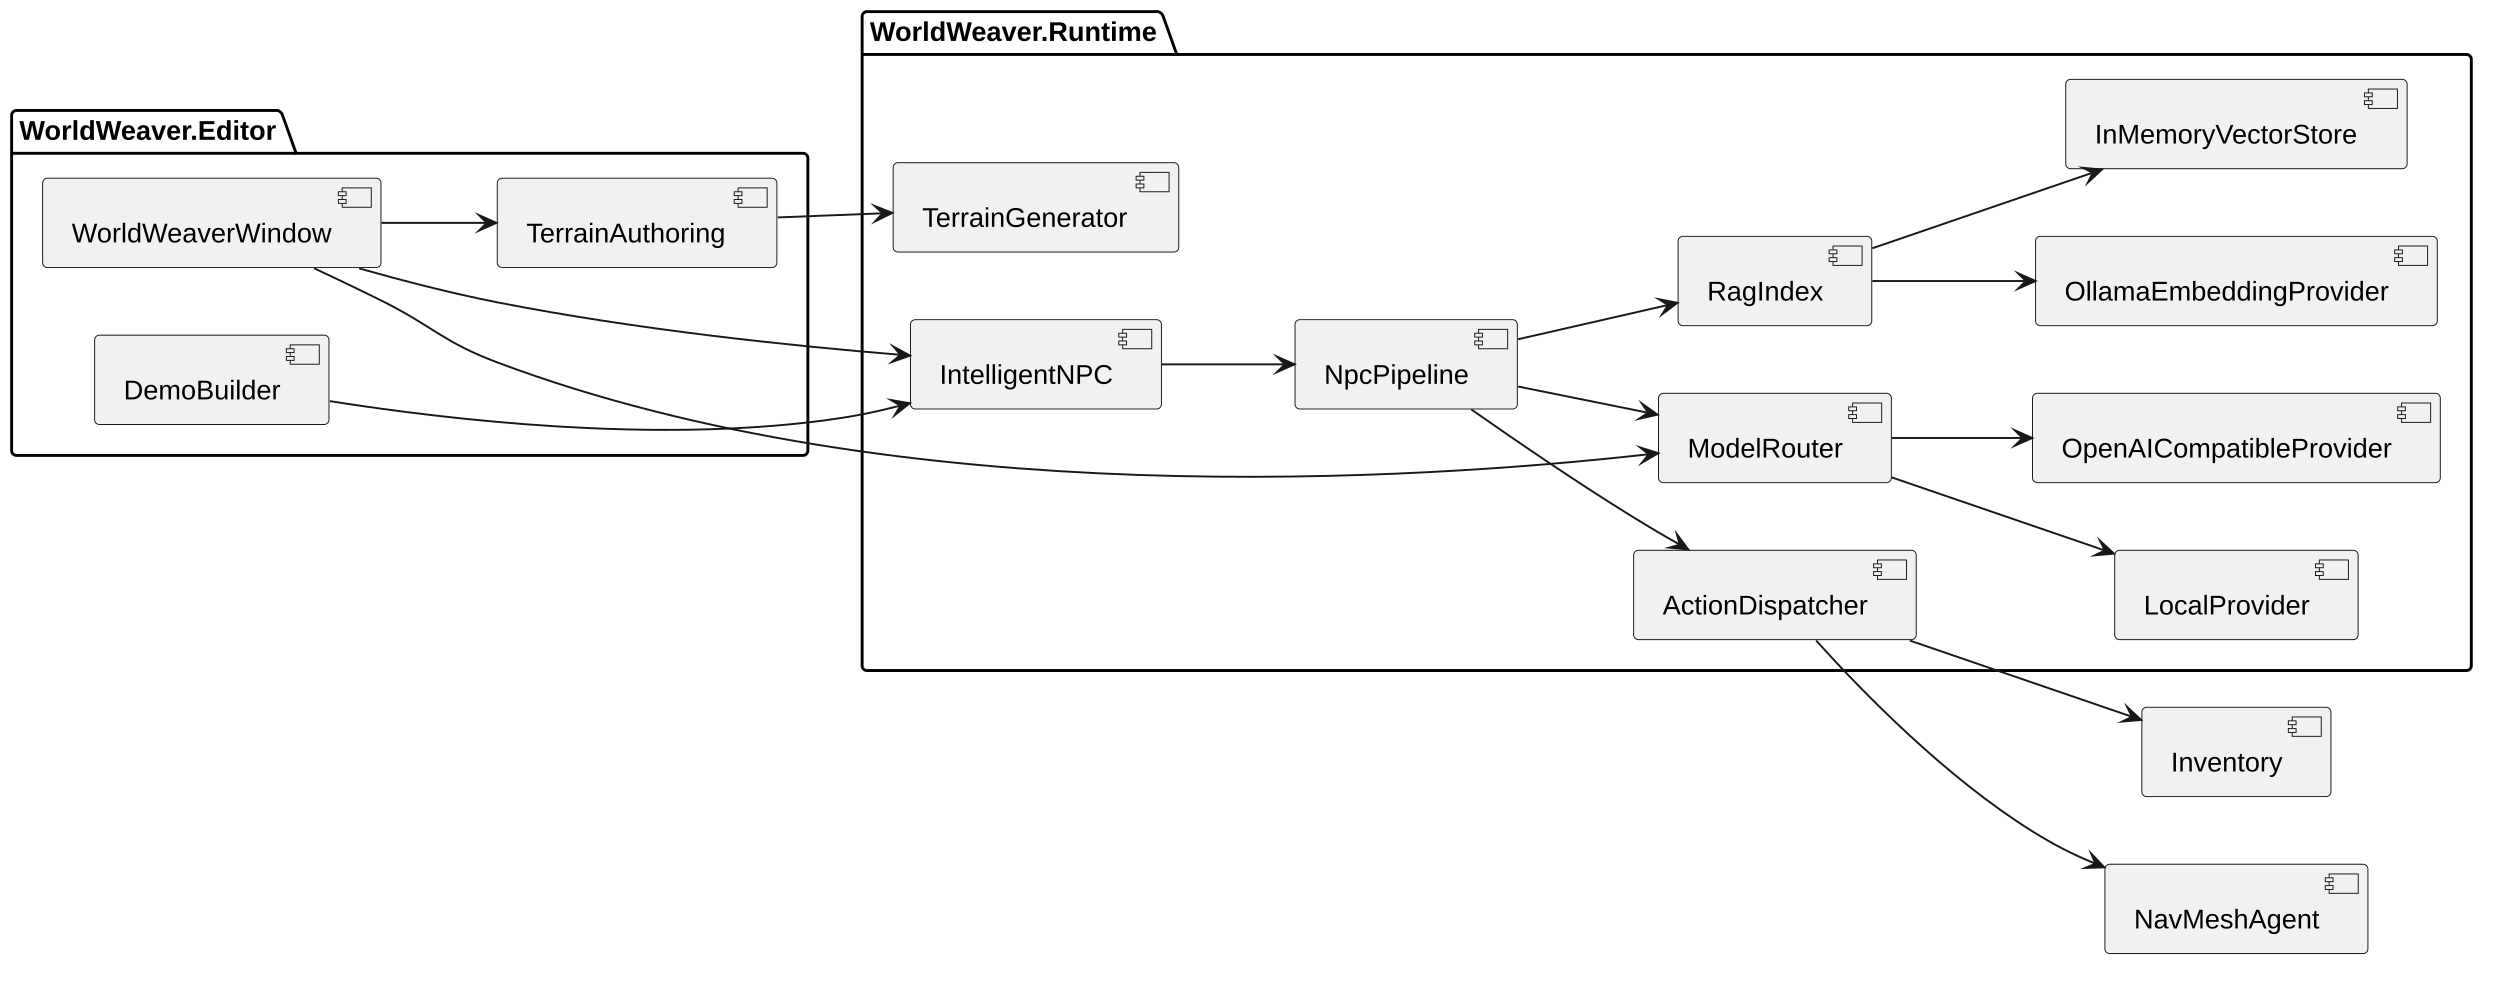
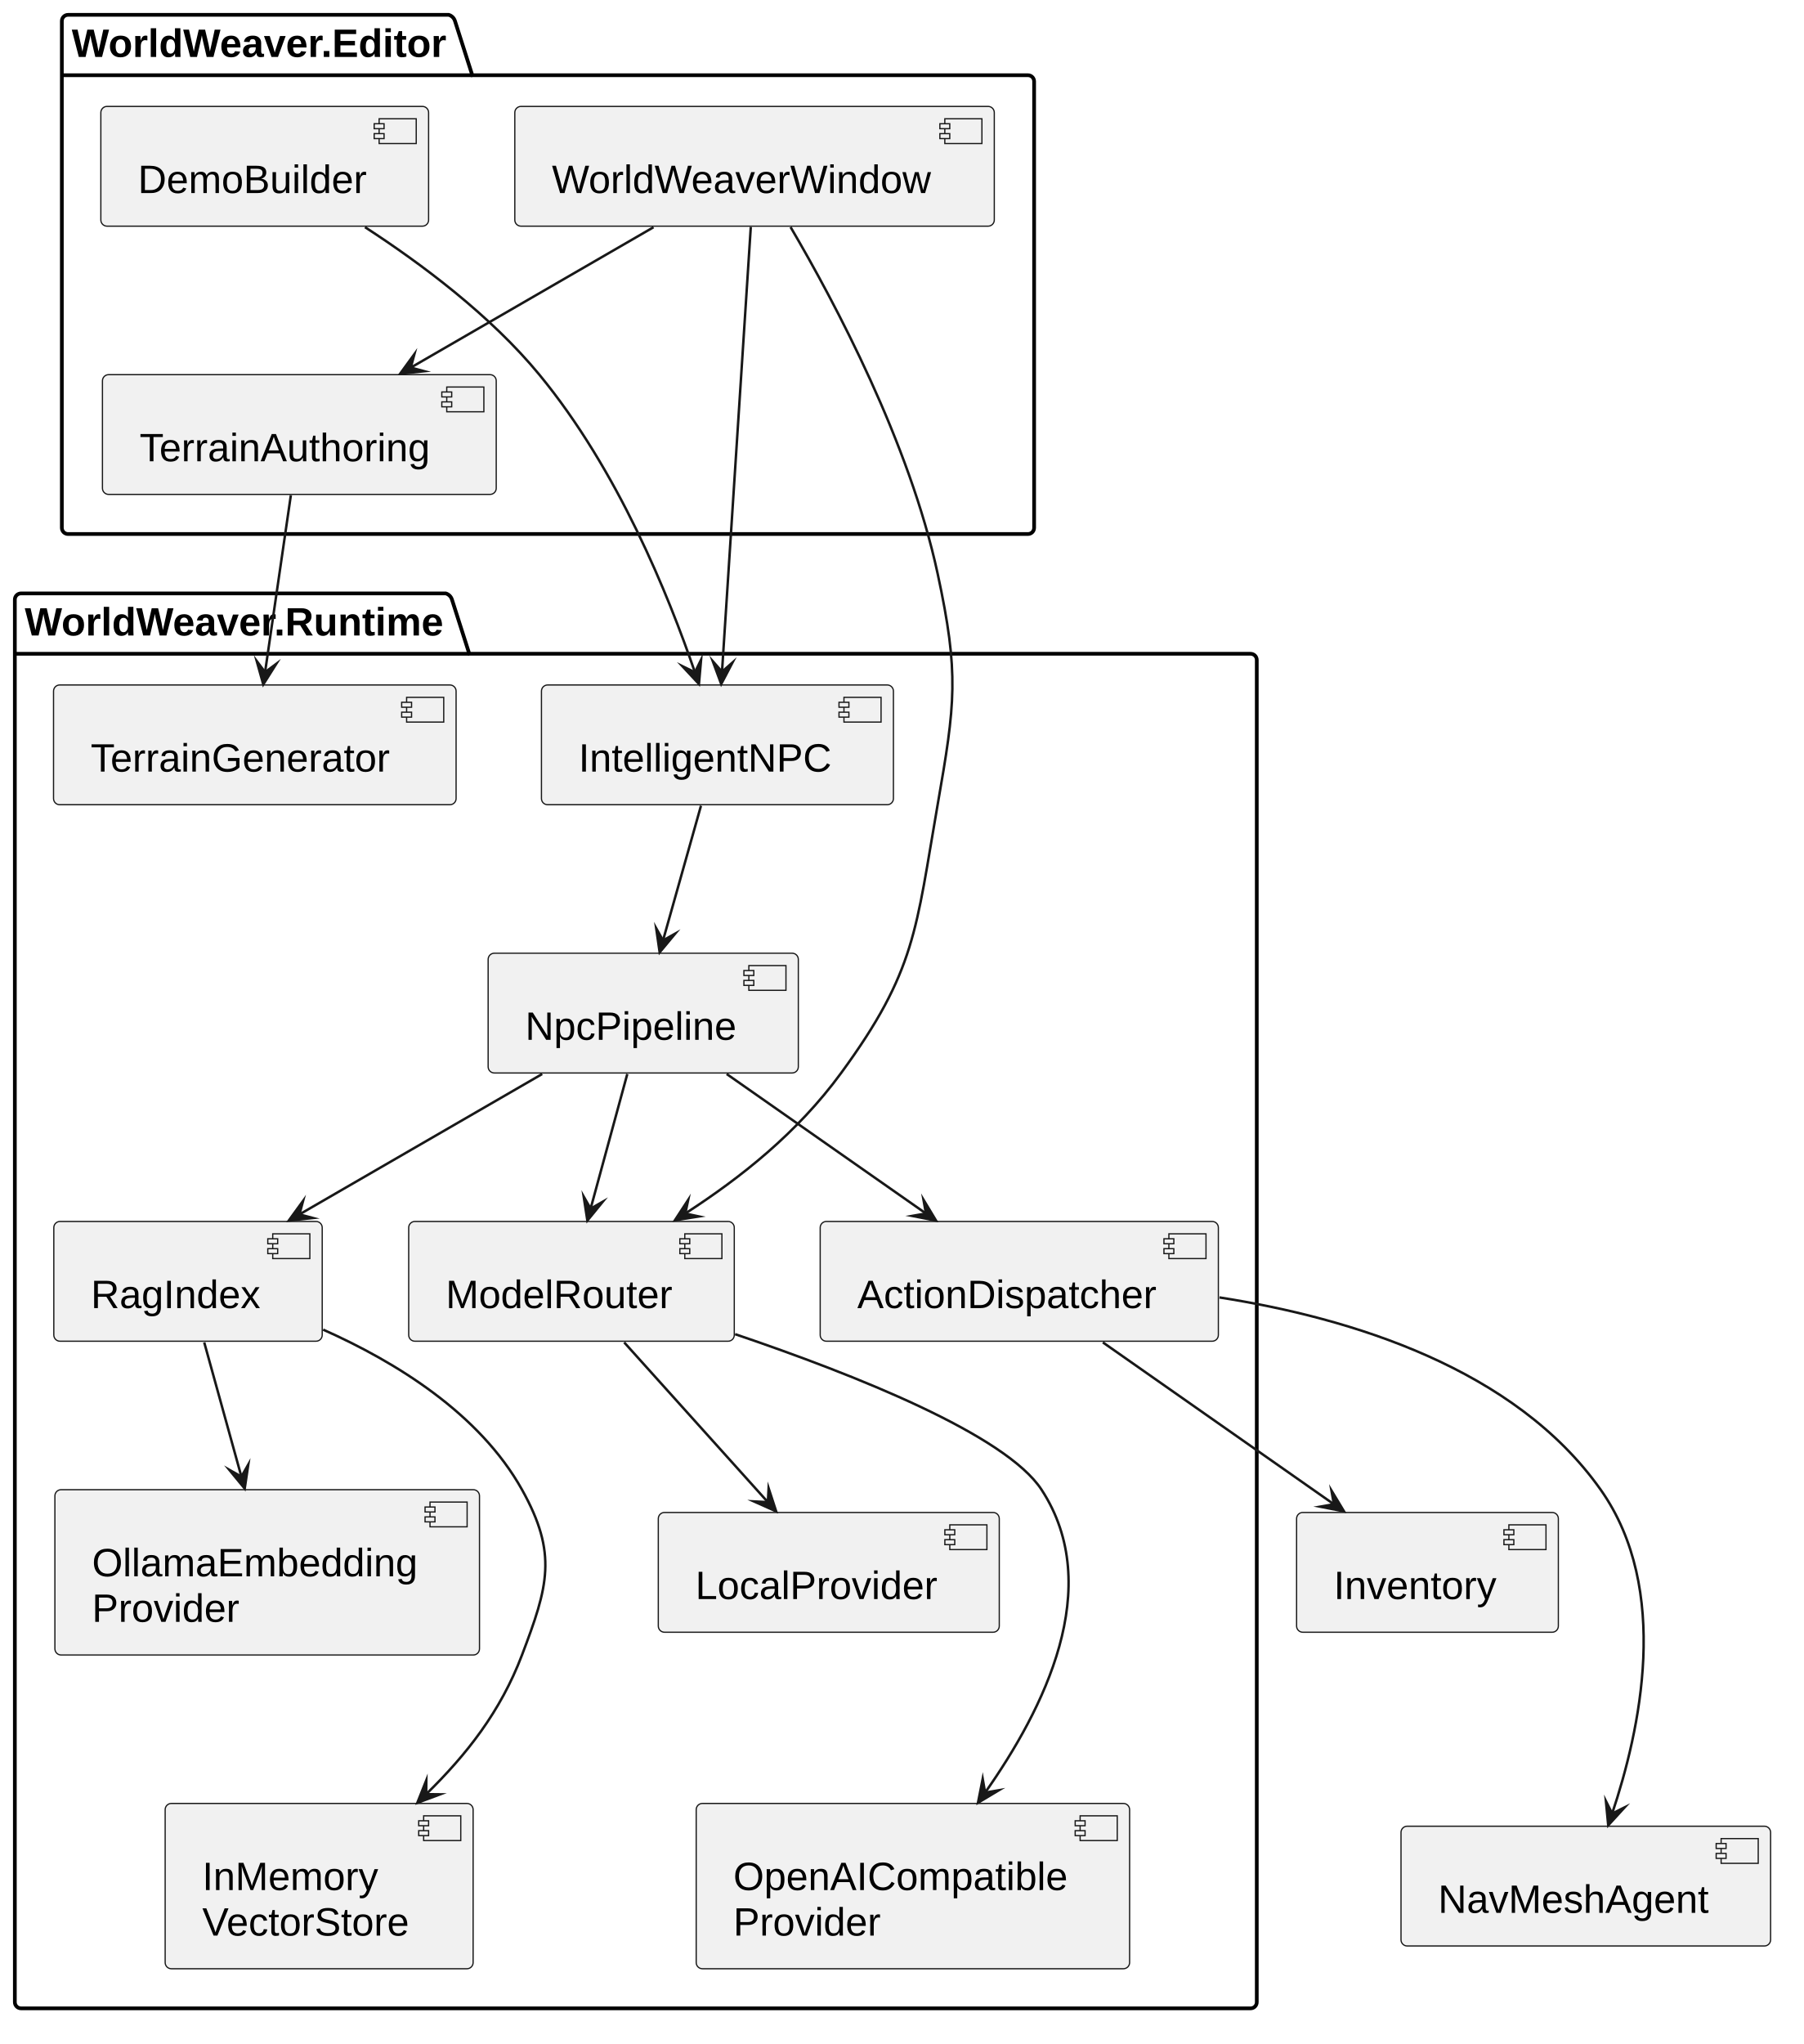
- <svg xmlns="http://www.w3.org/2000/svg" version="1.1" data-diagram-type="DESCRIPTION" style="width:1290px;height:506px;background:#FFFFFF;" width="1290px" height="506px" viewBox="0 0 1290 506" zoomAndPan="magnify" preserveAspectRatio="none" contentStyleType="text/css">
+ <svg xmlns="http://www.w3.org/2000/svg" version="1.1" data-diagram-type="DESCRIPTION" style="width:729px;height:826px;background:#FFFFFF;" width="729px" height="826px" viewBox="0 0 729 826" zoomAndPan="magnify" preserveAspectRatio="none" contentStyleType="text/css">
  <defs />
  <g font-family="sans-serif" lengthAdjust="spacing">
-     <g class="cluster" data-qualified-name="WorldWeaver.Editor" id="ent0001" data-source-line="4">
-       <path d="M8.5,57 L143.293,57 A3.75,3.75 0 0 1 145.793,59.5 L152.793,79.099 L414.36,79.099 A2.5,2.5 0 0 1 416.86,81.599 L416.86,232.5 A2.5,2.5 0 0 1 414.36,235 L8.5,235 A2.5,2.5 0 0 1 6,232.5 L6,59.5 A2.5,2.5 0 0 1 8.5,57" style="stroke:#000;stroke-width:1.5;" fill="none" />
-       <line x1="6" y1="79.099" x2="152.793" y2="79.099" style="stroke:#000;stroke-width:1.5;" />
-       <text x="10" y="72.132" fill="#000" font-size="14" textLength="133.793" font-weight="700" font-family="Arial">WorldWeaver.Editor</text>
+     <g class="cluster" data-qualified-name="WorldWeaver.Editor" id="ent0001" data-source-line="5">
+       <path d="M27.5,6 L181.406,6 A3.75,3.75 0 0 1 183.906,8.5 L190.906,30.398 L415.5,30.398 A2.5,2.5 0 0 1 418,32.898 L418,213.3 A2.5,2.5 0 0 1 415.5,215.8 L27.5,215.8 A2.5,2.5 0 0 1 25,213.3 L25,8.5 A2.5,2.5 0 0 1 27.5,6" style="stroke:#000;stroke-width:1.5;" fill="none" />
+       <line x1="25" y1="30.398" x2="190.906" y2="30.398" style="stroke:#000;stroke-width:1.5;" />
+       <text x="29" y="23.008" fill="#000" font-size="16" textLength="152.906" font-weight="700" font-family="Arial">WorldWeaver.Editor</text>
    </g>
-     <g class="cluster" data-qualified-name="WorldWeaver.Runtime" id="ent0005" data-source-line="9">
-       <path d="M447.36,6 L597.712,6 A3.75,3.75 0 0 1 600.212,8.5 L607.212,28.099 L1272.7,28.099 A2.5,2.5 0 0 1 1275.2,30.599 L1275.2,343.5 A2.5,2.5 0 0 1 1272.7,346 L447.36,346 A2.5,2.5 0 0 1 444.86,343.5 L444.86,8.5 A2.5,2.5 0 0 1 447.36,6" style="stroke:#000;stroke-width:1.5;" fill="none" />
-       <line x1="444.86" y1="28.099" x2="607.212" y2="28.099" style="stroke:#000;stroke-width:1.5;" />
-       <text x="448.86" y="21.132" fill="#000" font-size="14" textLength="149.352" font-weight="700" font-family="Arial">WorldWeaver.Runtime</text>
+     <g class="cluster" data-qualified-name="WorldWeaver.Runtime" id="ent0005" data-source-line="10">
+       <path d="M8.5,239.8 L180.188,239.8 A3.75,3.75 0 0 1 182.688,242.3 L189.688,264.198 L505.5,264.198 A2.5,2.5 0 0 1 508,266.698 L508,809.09 A2.5,2.5 0 0 1 505.5,811.59 L8.5,811.59 A2.5,2.5 0 0 1 6,809.09 L6,242.3 A2.5,2.5 0 0 1 8.5,239.8" style="stroke:#000;stroke-width:1.5;" fill="none" />
+       <line x1="6" y1="264.198" x2="189.688" y2="264.198" style="stroke:#000;stroke-width:1.5;" />
+       <text x="10" y="256.808" fill="#000" font-size="16" textLength="170.688" font-weight="700" font-family="Arial">WorldWeaver.Runtime</text>
    </g>
-     <g class="entity" data-qualified-name="WorldWeaver.Editor.UI" id="ent0002" data-source-line="5">
-       <rect x="22" y="91.95" width="174.586" height="46.099" fill="#F1F1F1" style="stroke:#181818;stroke-width:0.5;" rx="2.5" ry="2.5" />
-       <rect x="176.586" y="96.95" width="15" height="10" fill="#F1F1F1" style="stroke:#181818;stroke-width:0.5;" />
-       <rect x="174.586" y="98.95" width="4" height="2" fill="#F1F1F1" style="stroke:#181818;stroke-width:0.5;" />
-       <rect x="174.586" y="102.95" width="4" height="2" fill="#F1F1F1" style="stroke:#181818;stroke-width:0.5;" />
-       <text x="37" y="125.082" fill="#000" font-size="14" textLength="134.586" font-family="Arial">WorldWeaverWindow</text>
+     <g class="entity" data-qualified-name="WorldWeaver.Editor.UI" id="ent0002" data-source-line="6">
+       <rect x="208.09" y="43" width="193.813" height="48.398" fill="#F1F1F1" style="stroke:#181818;stroke-width:0.5;" rx="2.5" ry="2.5" />
+       <rect x="381.903" y="48" width="15" height="10" fill="#F1F1F1" style="stroke:#181818;stroke-width:0.5;" />
+       <rect x="379.903" y="50" width="4" height="2" fill="#F1F1F1" style="stroke:#181818;stroke-width:0.5;" />
+       <rect x="379.903" y="54" width="4" height="2" fill="#F1F1F1" style="stroke:#181818;stroke-width:0.5;" />
+       <text x="223.09" y="78.008" fill="#000" font-size="16" textLength="153.813" font-family="Arial">WorldWeaverWindow</text>
    </g>
-     <g class="entity" data-qualified-name="WorldWeaver.Editor.Author" id="ent0003" data-source-line="6">
-       <rect x="256.59" y="91.95" width="144.275" height="46.099" fill="#F1F1F1" style="stroke:#181818;stroke-width:0.5;" rx="2.5" ry="2.5" />
-       <rect x="380.865" y="96.95" width="15" height="10" fill="#F1F1F1" style="stroke:#181818;stroke-width:0.5;" />
-       <rect x="378.865" y="98.95" width="4" height="2" fill="#F1F1F1" style="stroke:#181818;stroke-width:0.5;" />
-       <rect x="378.865" y="102.95" width="4" height="2" fill="#F1F1F1" style="stroke:#181818;stroke-width:0.5;" />
-       <text x="271.59" y="125.082" fill="#000" font-size="14" textLength="104.275" font-family="Arial">TerrainAuthoring</text>
+     <g class="entity" data-qualified-name="WorldWeaver.Editor.Author" id="ent0003" data-source-line="7">
+       <rect x="41.41" y="151.4" width="159.172" height="48.398" fill="#F1F1F1" style="stroke:#181818;stroke-width:0.5;" rx="2.5" ry="2.5" />
+       <rect x="180.582" y="156.4" width="15" height="10" fill="#F1F1F1" style="stroke:#181818;stroke-width:0.5;" />
+       <rect x="178.582" y="158.4" width="4" height="2" fill="#F1F1F1" style="stroke:#181818;stroke-width:0.5;" />
+       <rect x="178.582" y="162.4" width="4" height="2" fill="#F1F1F1" style="stroke:#181818;stroke-width:0.5;" />
+       <text x="56.41" y="186.408" fill="#000" font-size="16" textLength="119.172" font-family="Arial">TerrainAuthoring</text>
    </g>
-     <g class="entity" data-qualified-name="WorldWeaver.Editor.Demo" id="ent0004" data-source-line="7">
-       <rect x="48.83" y="172.95" width="120.924" height="46.099" fill="#F1F1F1" style="stroke:#181818;stroke-width:0.5;" rx="2.5" ry="2.5" />
-       <rect x="149.754" y="177.95" width="15" height="10" fill="#F1F1F1" style="stroke:#181818;stroke-width:0.5;" />
-       <rect x="147.754" y="179.95" width="4" height="2" fill="#F1F1F1" style="stroke:#181818;stroke-width:0.5;" />
-       <rect x="147.754" y="183.95" width="4" height="2" fill="#F1F1F1" style="stroke:#181818;stroke-width:0.5;" />
-       <text x="63.83" y="206.082" fill="#000" font-size="14" textLength="80.924" font-family="Arial">DemoBuilder</text>
+     <g class="entity" data-qualified-name="WorldWeaver.Editor.Demo" id="ent0004" data-source-line="8">
+       <rect x="40.76" y="43" width="132.484" height="48.398" fill="#F1F1F1" style="stroke:#181818;stroke-width:0.5;" rx="2.5" ry="2.5" />
+       <rect x="153.244" y="48" width="15" height="10" fill="#F1F1F1" style="stroke:#181818;stroke-width:0.5;" />
+       <rect x="151.244" y="50" width="4" height="2" fill="#F1F1F1" style="stroke:#181818;stroke-width:0.5;" />
+       <rect x="151.244" y="54" width="4" height="2" fill="#F1F1F1" style="stroke:#181818;stroke-width:0.5;" />
+       <text x="55.76" y="78.008" fill="#000" font-size="16" textLength="92.484" font-family="Arial">DemoBuilder</text>
    </g>
-     <g class="entity" data-qualified-name="WorldWeaver.Runtime.NPC" id="ent0006" data-source-line="10">
-       <rect x="469.81" y="164.95" width="129.489" height="46.099" fill="#F1F1F1" style="stroke:#181818;stroke-width:0.5;" rx="2.5" ry="2.5" />
-       <rect x="579.299" y="169.95" width="15" height="10" fill="#F1F1F1" style="stroke:#181818;stroke-width:0.5;" />
-       <rect x="577.299" y="171.95" width="4" height="2" fill="#F1F1F1" style="stroke:#181818;stroke-width:0.5;" />
-       <rect x="577.299" y="175.95" width="4" height="2" fill="#F1F1F1" style="stroke:#181818;stroke-width:0.5;" />
-       <text x="484.81" y="198.082" fill="#000" font-size="14" textLength="89.489" font-family="Arial">IntelligentNPC</text>
+     <g class="entity" data-qualified-name="WorldWeaver.Runtime.NPC" id="ent0006" data-source-line="11">
+       <rect x="218.86" y="276.8" width="142.273" height="48.398" fill="#F1F1F1" style="stroke:#181818;stroke-width:0.5;" rx="2.5" ry="2.5" />
+       <rect x="341.133" y="281.8" width="15" height="10" fill="#F1F1F1" style="stroke:#181818;stroke-width:0.5;" />
+       <rect x="339.133" y="283.8" width="4" height="2" fill="#F1F1F1" style="stroke:#181818;stroke-width:0.5;" />
+       <rect x="339.133" y="287.8" width="4" height="2" fill="#F1F1F1" style="stroke:#181818;stroke-width:0.5;" />
+       <text x="233.86" y="311.808" fill="#000" font-size="16" textLength="102.273" font-family="Arial">IntelligentNPC</text>
    </g>
-     <g class="entity" data-qualified-name="WorldWeaver.Runtime.Pipeline" id="ent0007" data-source-line="11">
-       <rect x="668.24" y="164.95" width="114.71" height="46.099" fill="#F1F1F1" style="stroke:#181818;stroke-width:0.5;" rx="2.5" ry="2.5" />
-       <rect x="762.95" y="169.95" width="15" height="10" fill="#F1F1F1" style="stroke:#181818;stroke-width:0.5;" />
-       <rect x="760.95" y="171.95" width="4" height="2" fill="#F1F1F1" style="stroke:#181818;stroke-width:0.5;" />
-       <rect x="760.95" y="175.95" width="4" height="2" fill="#F1F1F1" style="stroke:#181818;stroke-width:0.5;" />
-       <text x="683.24" y="198.082" fill="#000" font-size="14" textLength="74.71" font-family="Arial">NpcPipeline</text>
+     <g class="entity" data-qualified-name="WorldWeaver.Runtime.Pipeline" id="ent0007" data-source-line="12">
+       <rect x="197.31" y="385.2" width="125.383" height="48.398" fill="#F1F1F1" style="stroke:#181818;stroke-width:0.5;" rx="2.5" ry="2.5" />
+       <rect x="302.693" y="390.2" width="15" height="10" fill="#F1F1F1" style="stroke:#181818;stroke-width:0.5;" />
+       <rect x="300.693" y="392.2" width="4" height="2" fill="#F1F1F1" style="stroke:#181818;stroke-width:0.5;" />
+       <rect x="300.693" y="396.2" width="4" height="2" fill="#F1F1F1" style="stroke:#181818;stroke-width:0.5;" />
+       <text x="212.31" y="420.208" fill="#000" font-size="16" textLength="85.383" font-family="Arial">NpcPipeline</text>
    </g>
-     <g class="entity" data-qualified-name="WorldWeaver.Runtime.Router" id="ent0008" data-source-line="12">
-       <rect x="855.79" y="202.95" width="120.151" height="46.099" fill="#F1F1F1" style="stroke:#181818;stroke-width:0.5;" rx="2.5" ry="2.5" />
-       <rect x="955.941" y="207.95" width="15" height="10" fill="#F1F1F1" style="stroke:#181818;stroke-width:0.5;" />
-       <rect x="953.941" y="209.95" width="4" height="2" fill="#F1F1F1" style="stroke:#181818;stroke-width:0.5;" />
-       <rect x="953.941" y="213.95" width="4" height="2" fill="#F1F1F1" style="stroke:#181818;stroke-width:0.5;" />
-       <text x="870.79" y="236.082" fill="#000" font-size="14" textLength="80.151" font-family="Arial">ModelRouter</text>
+     <g class="entity" data-qualified-name="WorldWeaver.Runtime.Router" id="ent0008" data-source-line="13">
+       <rect x="165.2" y="493.6" width="131.602" height="48.398" fill="#F1F1F1" style="stroke:#181818;stroke-width:0.5;" rx="2.5" ry="2.5" />
+       <rect x="276.802" y="498.6" width="15" height="10" fill="#F1F1F1" style="stroke:#181818;stroke-width:0.5;" />
+       <rect x="274.802" y="500.6" width="4" height="2" fill="#F1F1F1" style="stroke:#181818;stroke-width:0.5;" />
+       <rect x="274.802" y="504.6" width="4" height="2" fill="#F1F1F1" style="stroke:#181818;stroke-width:0.5;" />
+       <text x="180.2" y="528.608" fill="#000" font-size="16" textLength="91.602" font-family="Arial">ModelRouter</text>
    </g>
-     <g class="entity" data-qualified-name="WorldWeaver.Runtime.Local" id="ent0009" data-source-line="13">
-       <rect x="1091.19" y="283.95" width="125.6" height="46.099" fill="#F1F1F1" style="stroke:#181818;stroke-width:0.5;" rx="2.5" ry="2.5" />
-       <rect x="1196.79" y="288.95" width="15" height="10" fill="#F1F1F1" style="stroke:#181818;stroke-width:0.5;" />
-       <rect x="1194.79" y="290.95" width="4" height="2" fill="#F1F1F1" style="stroke:#181818;stroke-width:0.5;" />
-       <rect x="1194.79" y="294.95" width="4" height="2" fill="#F1F1F1" style="stroke:#181818;stroke-width:0.5;" />
-       <text x="1106.19" y="317.082" fill="#000" font-size="14" textLength="85.6" font-family="Arial">LocalProvider</text>
+     <g class="entity" data-qualified-name="WorldWeaver.Runtime.Local" id="ent0009" data-source-line="14">
+       <rect x="266.09" y="611.2" width="137.828" height="48.398" fill="#F1F1F1" style="stroke:#181818;stroke-width:0.5;" rx="2.5" ry="2.5" />
+       <rect x="383.918" y="616.2" width="15" height="10" fill="#F1F1F1" style="stroke:#181818;stroke-width:0.5;" />
+       <rect x="381.918" y="618.2" width="4" height="2" fill="#F1F1F1" style="stroke:#181818;stroke-width:0.5;" />
+       <rect x="381.918" y="622.2" width="4" height="2" fill="#F1F1F1" style="stroke:#181818;stroke-width:0.5;" />
+       <text x="281.09" y="646.208" fill="#000" font-size="16" textLength="97.828" font-family="Arial">LocalProvider</text>
    </g>
-     <g class="entity" data-qualified-name="WorldWeaver.Runtime.Cloud" id="ent0010" data-source-line="14">
-       <rect x="1048.78" y="202.95" width="210.42" height="46.099" fill="#F1F1F1" style="stroke:#181818;stroke-width:0.5;" rx="2.5" ry="2.5" />
-       <rect x="1239.2" y="207.95" width="15" height="10" fill="#F1F1F1" style="stroke:#181818;stroke-width:0.5;" />
-       <rect x="1237.2" y="209.95" width="4" height="2" fill="#F1F1F1" style="stroke:#181818;stroke-width:0.5;" />
-       <rect x="1237.2" y="213.95" width="4" height="2" fill="#F1F1F1" style="stroke:#181818;stroke-width:0.5;" />
-       <text x="1063.78" y="236.082" fill="#000" font-size="14" textLength="170.42" font-family="Arial">OpenAICompatibleProvider</text>
+     <g class="entity" data-qualified-name="WorldWeaver.Runtime.Cloud" id="ent0010" data-source-line="15">
+       <rect x="281.41" y="728.79" width="175.188" height="66.797" fill="#F1F1F1" style="stroke:#181818;stroke-width:0.5;" rx="2.5" ry="2.5" />
+       <rect x="436.598" y="733.79" width="15" height="10" fill="#F1F1F1" style="stroke:#181818;stroke-width:0.5;" />
+       <rect x="434.598" y="735.79" width="4" height="2" fill="#F1F1F1" style="stroke:#181818;stroke-width:0.5;" />
+       <rect x="434.598" y="739.79" width="4" height="2" fill="#F1F1F1" style="stroke:#181818;stroke-width:0.5;" />
+       <text x="296.41" y="763.798" fill="#000" font-size="16" textLength="135.188" font-family="Arial">OpenAICompatible</text>
+       <text x="296.41" y="782.196" fill="#000" font-size="16" textLength="59.578" font-family="Arial">Provider</text>
    </g>
-     <g class="entity" data-qualified-name="WorldWeaver.Runtime.RAG" id="ent0011" data-source-line="15">
-       <rect x="865.9" y="121.95" width="99.931" height="46.099" fill="#F1F1F1" style="stroke:#181818;stroke-width:0.5;" rx="2.5" ry="2.5" />
-       <rect x="945.831" y="126.95" width="15" height="10" fill="#F1F1F1" style="stroke:#181818;stroke-width:0.5;" />
-       <rect x="943.831" y="128.95" width="4" height="2" fill="#F1F1F1" style="stroke:#181818;stroke-width:0.5;" />
-       <rect x="943.831" y="132.95" width="4" height="2" fill="#F1F1F1" style="stroke:#181818;stroke-width:0.5;" />
-       <text x="880.9" y="155.082" fill="#000" font-size="14" textLength="59.931" font-family="Arial">RagIndex</text>
+     <g class="entity" data-qualified-name="WorldWeaver.Runtime.RAG" id="ent0011" data-source-line="16">
+       <rect x="21.75" y="493.6" width="108.492" height="48.398" fill="#F1F1F1" style="stroke:#181818;stroke-width:0.5;" rx="2.5" ry="2.5" />
+       <rect x="110.242" y="498.6" width="15" height="10" fill="#F1F1F1" style="stroke:#181818;stroke-width:0.5;" />
+       <rect x="108.242" y="500.6" width="4" height="2" fill="#F1F1F1" style="stroke:#181818;stroke-width:0.5;" />
+       <rect x="108.242" y="504.6" width="4" height="2" fill="#F1F1F1" style="stroke:#181818;stroke-width:0.5;" />
+       <text x="36.75" y="528.608" fill="#000" font-size="16" textLength="68.492" font-family="Arial">RagIndex</text>
    </g>
-     <g class="entity" data-qualified-name="WorldWeaver.Runtime.Embedding" id="ent0012" data-source-line="16">
-       <rect x="1050.34" y="121.95" width="207.303" height="46.099" fill="#F1F1F1" style="stroke:#181818;stroke-width:0.5;" rx="2.5" ry="2.5" />
-       <rect x="1237.643" y="126.95" width="15" height="10" fill="#F1F1F1" style="stroke:#181818;stroke-width:0.5;" />
-       <rect x="1235.643" y="128.95" width="4" height="2" fill="#F1F1F1" style="stroke:#181818;stroke-width:0.5;" />
-       <rect x="1235.643" y="132.95" width="4" height="2" fill="#F1F1F1" style="stroke:#181818;stroke-width:0.5;" />
-       <text x="1065.34" y="155.082" fill="#000" font-size="14" textLength="167.303" font-family="Arial">OllamaEmbeddingProvider</text>
+     <g class="entity" data-qualified-name="WorldWeaver.Runtime.Embedding" id="ent0012" data-source-line="17">
+       <rect x="22.19" y="602" width="171.625" height="66.797" fill="#F1F1F1" style="stroke:#181818;stroke-width:0.5;" rx="2.5" ry="2.5" />
+       <rect x="173.815" y="607" width="15" height="10" fill="#F1F1F1" style="stroke:#181818;stroke-width:0.5;" />
+       <rect x="171.815" y="609" width="4" height="2" fill="#F1F1F1" style="stroke:#181818;stroke-width:0.5;" />
+       <rect x="171.815" y="613" width="4" height="2" fill="#F1F1F1" style="stroke:#181818;stroke-width:0.5;" />
+       <text x="37.19" y="637.008" fill="#000" font-size="16" textLength="131.625" font-family="Arial">OllamaEmbedding</text>
+       <text x="37.19" y="655.406" fill="#000" font-size="16" textLength="59.578" font-family="Arial">Provider</text>
    </g>
-     <g class="entity" data-qualified-name="WorldWeaver.Runtime.Vector" id="ent0013" data-source-line="17">
-       <rect x="1065.91" y="40.95" width="176.158" height="46.099" fill="#F1F1F1" style="stroke:#181818;stroke-width:0.5;" rx="2.5" ry="2.5" />
-       <rect x="1222.068" y="45.95" width="15" height="10" fill="#F1F1F1" style="stroke:#181818;stroke-width:0.5;" />
-       <rect x="1220.068" y="47.95" width="4" height="2" fill="#F1F1F1" style="stroke:#181818;stroke-width:0.5;" />
-       <rect x="1220.068" y="51.95" width="4" height="2" fill="#F1F1F1" style="stroke:#181818;stroke-width:0.5;" />
-       <text x="1080.91" y="74.082" fill="#000" font-size="14" textLength="136.158" font-family="Arial">InMemoryVectorStore</text>
+     <g class="entity" data-qualified-name="WorldWeaver.Runtime.Vector" id="ent0013" data-source-line="18">
+       <rect x="66.76" y="728.79" width="124.484" height="66.797" fill="#F1F1F1" style="stroke:#181818;stroke-width:0.5;" rx="2.5" ry="2.5" />
+       <rect x="171.244" y="733.79" width="15" height="10" fill="#F1F1F1" style="stroke:#181818;stroke-width:0.5;" />
+       <rect x="169.244" y="735.79" width="4" height="2" fill="#F1F1F1" style="stroke:#181818;stroke-width:0.5;" />
+       <rect x="169.244" y="739.79" width="4" height="2" fill="#F1F1F1" style="stroke:#181818;stroke-width:0.5;" />
+       <text x="81.76" y="763.798" fill="#000" font-size="16" textLength="71.125" font-family="Arial">InMemory</text>
+       <text x="81.76" y="782.196" fill="#000" font-size="16" textLength="84.484" font-family="Arial">VectorStore</text>
    </g>
-     <g class="entity" data-qualified-name="WorldWeaver.Runtime.Actions" id="ent0014" data-source-line="18">
-       <rect x="842.95" y="283.95" width="145.827" height="46.099" fill="#F1F1F1" style="stroke:#181818;stroke-width:0.5;" rx="2.5" ry="2.5" />
-       <rect x="968.777" y="288.95" width="15" height="10" fill="#F1F1F1" style="stroke:#181818;stroke-width:0.5;" />
-       <rect x="966.777" y="290.95" width="4" height="2" fill="#F1F1F1" style="stroke:#181818;stroke-width:0.5;" />
-       <rect x="966.777" y="294.95" width="4" height="2" fill="#F1F1F1" style="stroke:#181818;stroke-width:0.5;" />
-       <text x="857.95" y="317.082" fill="#000" font-size="14" textLength="105.827" font-family="Arial">ActionDispatcher</text>
+     <g class="entity" data-qualified-name="WorldWeaver.Runtime.Actions" id="ent0014" data-source-line="19">
+       <rect x="331.53" y="493.6" width="160.945" height="48.398" fill="#F1F1F1" style="stroke:#181818;stroke-width:0.5;" rx="2.5" ry="2.5" />
+       <rect x="472.475" y="498.6" width="15" height="10" fill="#F1F1F1" style="stroke:#181818;stroke-width:0.5;" />
+       <rect x="470.475" y="500.6" width="4" height="2" fill="#F1F1F1" style="stroke:#181818;stroke-width:0.5;" />
+       <rect x="470.475" y="504.6" width="4" height="2" fill="#F1F1F1" style="stroke:#181818;stroke-width:0.5;" />
+       <text x="346.53" y="528.608" fill="#000" font-size="16" textLength="120.945" font-family="Arial">ActionDispatcher</text>
    </g>
-     <g class="entity" data-qualified-name="WorldWeaver.Runtime.Generator" id="ent0015" data-source-line="19">
-       <rect x="460.86" y="83.95" width="147.379" height="46.099" fill="#F1F1F1" style="stroke:#181818;stroke-width:0.5;" rx="2.5" ry="2.5" />
-       <rect x="588.239" y="88.95" width="15" height="10" fill="#F1F1F1" style="stroke:#181818;stroke-width:0.5;" />
-       <rect x="586.239" y="90.95" width="4" height="2" fill="#F1F1F1" style="stroke:#181818;stroke-width:0.5;" />
-       <rect x="586.239" y="94.95" width="4" height="2" fill="#F1F1F1" style="stroke:#181818;stroke-width:0.5;" />
-       <text x="475.86" y="117.082" fill="#000" font-size="14" textLength="107.379" font-family="Arial">TerrainGenerator</text>
+     <g class="entity" data-qualified-name="WorldWeaver.Runtime.Generator" id="ent0015" data-source-line="20">
+       <rect x="21.64" y="276.8" width="162.719" height="48.398" fill="#F1F1F1" style="stroke:#181818;stroke-width:0.5;" rx="2.5" ry="2.5" />
+       <rect x="164.359" y="281.8" width="15" height="10" fill="#F1F1F1" style="stroke:#181818;stroke-width:0.5;" />
+       <rect x="162.359" y="283.8" width="4" height="2" fill="#F1F1F1" style="stroke:#181818;stroke-width:0.5;" />
+       <rect x="162.359" y="287.8" width="4" height="2" fill="#F1F1F1" style="stroke:#181818;stroke-width:0.5;" />
+       <text x="36.64" y="311.808" fill="#000" font-size="16" textLength="122.719" font-family="Arial">TerrainGenerator</text>
    </g>
-     <g class="entity" data-qualified-name="Inventory" id="ent0029" data-source-line="34">
-       <rect x="1105.19" y="364.95" width="97.586" height="46.099" fill="#F1F1F1" style="stroke:#181818;stroke-width:0.5;" rx="2.5" ry="2.5" />
-       <rect x="1182.776" y="369.95" width="15" height="10" fill="#F1F1F1" style="stroke:#181818;stroke-width:0.5;" />
-       <rect x="1180.776" y="371.95" width="4" height="2" fill="#F1F1F1" style="stroke:#181818;stroke-width:0.5;" />
-       <rect x="1180.776" y="375.95" width="4" height="2" fill="#F1F1F1" style="stroke:#181818;stroke-width:0.5;" />
-       <text x="1120.19" y="398.082" fill="#000" font-size="14" textLength="57.586" font-family="Arial">Inventory</text>
+     <g class="entity" data-qualified-name="Inventory" id="ent0029" data-source-line="35">
+       <rect x="524.09" y="611.2" width="105.813" height="48.398" fill="#F1F1F1" style="stroke:#181818;stroke-width:0.5;" rx="2.5" ry="2.5" />
+       <rect x="609.903" y="616.2" width="15" height="10" fill="#F1F1F1" style="stroke:#181818;stroke-width:0.5;" />
+       <rect x="607.903" y="618.2" width="4" height="2" fill="#F1F1F1" style="stroke:#181818;stroke-width:0.5;" />
+       <rect x="607.903" y="622.2" width="4" height="2" fill="#F1F1F1" style="stroke:#181818;stroke-width:0.5;" />
+       <text x="539.09" y="646.208" fill="#000" font-size="16" textLength="65.813" font-family="Arial">Inventory</text>
    </g>
-     <g class="entity" data-qualified-name="NavMeshAgent" id="ent0031" data-source-line="35">
-       <rect x="1086.13" y="445.95" width="135.717" height="46.099" fill="#F1F1F1" style="stroke:#181818;stroke-width:0.5;" rx="2.5" ry="2.5" />
-       <rect x="1201.847" y="450.95" width="15" height="10" fill="#F1F1F1" style="stroke:#181818;stroke-width:0.5;" />
-       <rect x="1199.847" y="452.95" width="4" height="2" fill="#F1F1F1" style="stroke:#181818;stroke-width:0.5;" />
-       <rect x="1199.847" y="456.95" width="4" height="2" fill="#F1F1F1" style="stroke:#181818;stroke-width:0.5;" />
-       <text x="1101.13" y="479.082" fill="#000" font-size="14" textLength="95.717" font-family="Arial">NavMeshAgent</text>
+     <g class="entity" data-qualified-name="Nav" id="ent0030" data-source-line="36">
+       <rect x="566.3" y="737.99" width="149.391" height="48.398" fill="#F1F1F1" style="stroke:#181818;stroke-width:0.5;" rx="2.5" ry="2.5" />
+       <rect x="695.691" y="742.99" width="15" height="10" fill="#F1F1F1" style="stroke:#181818;stroke-width:0.5;" />
+       <rect x="693.691" y="744.99" width="4" height="2" fill="#F1F1F1" style="stroke:#181818;stroke-width:0.5;" />
+       <rect x="693.691" y="748.99" width="4" height="2" fill="#F1F1F1" style="stroke:#181818;stroke-width:0.5;" />
+       <text x="581.3" y="772.998" fill="#000" font-size="16" textLength="109.391" font-family="Arial">NavMeshAgent</text>
    </g>
-     <g class="link" data-entity-1="ent0002" data-entity-2="ent0003" id="lnk16" data-source-line="21" data-link-type="dependency">
-       <path d="M196.85,115 C216.51,115 232.18,115 251.14,115" style="stroke:#181818;stroke-width:1;" fill="none" id="UI-to-Author" />
-       <polygon points="256.14,115,247.14,111,251.14,115,247.14,119,256.14,115" fill="#181818" style="stroke:#181818;stroke-width:1;stroke-linejoin:miter;stroke-miterlimit:10;" />
+     <g class="link" data-entity-1="ent0002" data-entity-2="ent0003" id="lnk16" data-source-line="22" data-link-type="dependency">
+       <path d="M264.16,91.82 C233.67,109.45 196.519,130.938 166.049,148.548" style="stroke:#181818;stroke-width:1;" fill="none" id="UI-to-Author" />
+       <polygon points="161.72,151.05,171.514,150.01,166.049,148.548,167.511,143.083,161.72,151.05" fill="#181818" style="stroke:#181818;stroke-width:1;stroke-linejoin:miter;stroke-miterlimit:10;" />
    </g>
-     <g class="link" data-entity-1="ent0002" data-entity-2="ent0006" id="lnk17" data-source-line="22" data-link-type="dependency">
-       <path d="M185.3,138.48 C208.02,144.92 233.16,151.4 256.59,156 C328.9,170.22 408.177,178.428 464.597,183.088" style="stroke:#181818;stroke-width:1;" fill="none" id="UI-to-NPC" />
-       <polygon points="469.58,183.5,460.94,178.773,464.597,183.088,460.281,186.746,469.58,183.5" fill="#181818" style="stroke:#181818;stroke-width:1;stroke-linejoin:miter;stroke-miterlimit:10;" />
+     <g class="link" data-entity-1="ent0002" data-entity-2="ent0006" id="lnk17" data-source-line="23" data-link-type="dependency">
+       <path d="M303.48,91.7 C300.6,136.13 294.723,226.97 291.843,271.45" style="stroke:#181818;stroke-width:1;" fill="none" id="UI-to-NPC" />
+       <polygon points="291.52,276.44,296.093,267.717,291.843,271.45,288.11,267.2,291.52,276.44" fill="#181818" style="stroke:#181818;stroke-width:1;stroke-linejoin:miter;stroke-miterlimit:10;" />
    </g>
-     <g class="link" data-entity-1="ent0002" data-entity-2="ent0008" id="lnk18" data-source-line="23" data-link-type="dependency">
-       <path d="M162.08,138.43 C173.5,143.76 185.5,149.48 196.59,155 C223.64,168.47 228.29,176.37 256.59,187 C465.3,265.42 732.451,247.657 850.721,234.397" style="stroke:#181818;stroke-width:1;" fill="none" id="UI-to-Router" />
-       <polygon points="855.69,233.84,846.3,230.868,850.721,234.397,847.192,238.818,855.69,233.84" fill="#181818" style="stroke:#181818;stroke-width:1;stroke-linejoin:miter;stroke-miterlimit:10;" />
+     <g class="link" data-entity-1="ent0002" data-entity-2="ent0008" id="lnk18" data-source-line="24" data-link-type="dependency">
+       <path d="M319.55,91.75 C337.66,122.58 367.6,178.93 379,231.8 C387.75,272.38 386.13,284.31 379,325.2 C370.2,375.64 370.25,392.29 340,433.6 C322.21,457.89 299.576,475.771 276.996,490.401" style="stroke:#181818;stroke-width:1;" fill="none" id="UI-to-Router" />
+       <polygon points="272.8,493.12,282.528,491.583,276.996,490.401,278.178,484.869,272.8,493.12" fill="#181818" style="stroke:#181818;stroke-width:1;stroke-linejoin:miter;stroke-miterlimit:10;" />
    </g>
-     <g class="link" data-entity-1="ent0004" data-entity-2="ent0006" id="lnk19" data-source-line="24" data-link-type="dependency">
-       <path d="M170.24,206.99 C233.69,216.99 336.67,228.56 424.86,217 C439.48,215.08 450.086,213.021 464.606,209.301" style="stroke:#181818;stroke-width:1;" fill="none" id="Demo-to-NPC" />
-       <polygon points="469.45,208.06,459.739,206.419,464.606,209.301,461.724,214.168,469.45,208.06" fill="#181818" style="stroke:#181818;stroke-width:1;stroke-linejoin:miter;stroke-miterlimit:10;" />
+     <g class="link" data-entity-1="ent0004" data-entity-2="ent0006" id="lnk19" data-source-line="25" data-link-type="dependency">
+       <path d="M147.53,91.79 C170.43,106.65 198.32,127.52 218,151.4 C249.91,190.11 270.215,240.612 280.895,271.682" style="stroke:#181818;stroke-width:1;" fill="none" id="Demo-to-NPC" />
+       <polygon points="282.52,276.41,283.377,266.599,280.895,271.682,275.812,269.199,282.52,276.41" fill="#181818" style="stroke:#181818;stroke-width:1;stroke-linejoin:miter;stroke-miterlimit:10;" />
    </g>
-     <g class="link" data-entity-1="ent0003" data-entity-2="ent0015" id="lnk20" data-source-line="25" data-link-type="dependency">
-       <path d="M401.3,112.19 C420.46,111.44 436.194,110.827 455.424,110.067" style="stroke:#181818;stroke-width:1;" fill="none" id="Author-to-Generator" />
-       <polygon points="460.42,109.87,451.269,106.229,455.424,110.067,451.585,114.222,460.42,109.87" fill="#181818" style="stroke:#181818;stroke-width:1;stroke-linejoin:miter;stroke-miterlimit:10;" />
+     <g class="link" data-entity-1="ent0003" data-entity-2="ent0015" id="lnk20" data-source-line="26" data-link-type="dependency">
+       <path d="M117.57,200.1 C114.37,222.06 110.33,249.712 107.14,271.642" style="stroke:#181818;stroke-width:1;" fill="none" id="Author-to-Generator" />
+       <polygon points="106.42,276.59,111.674,268.26,107.14,271.642,103.757,267.108,106.42,276.59" fill="#181818" style="stroke:#181818;stroke-width:1;stroke-linejoin:miter;stroke-miterlimit:10;" />
    </g>
-     <g class="link" data-entity-1="ent0006" data-entity-2="ent0007" id="lnk21" data-source-line="26" data-link-type="dependency">
-       <path d="M599.55,188 C621.73,188 641.41,188 662.95,188" style="stroke:#181818;stroke-width:1;" fill="none" id="NPC-to-Pipeline" />
-       <polygon points="667.95,188,658.95,184,662.95,188,658.95,192,667.95,188" fill="#181818" style="stroke:#181818;stroke-width:1;stroke-linejoin:miter;stroke-miterlimit:10;" />
+     <g class="link" data-entity-1="ent0006" data-entity-2="ent0007" id="lnk21" data-source-line="27" data-link-type="dependency">
+       <path d="M283.34,325.61 C278.37,343.25 272.968,362.428 267.998,380.038" style="stroke:#181818;stroke-width:1;" fill="none" id="NPC-to-Pipeline" />
+       <polygon points="266.64,384.85,272.934,377.275,267.998,380.038,265.235,375.102,266.64,384.85" fill="#181818" style="stroke:#181818;stroke-width:1;stroke-linejoin:miter;stroke-miterlimit:10;" />
    </g>
-     <g class="link" data-entity-1="ent0007" data-entity-2="ent0011" id="lnk22" data-source-line="27" data-link-type="dependency">
-       <path d="M783.34,175.04 C809.54,169.06 835.486,163.134 860.696,157.374" style="stroke:#181818;stroke-width:1;" fill="none" id="Pipeline-to-RAG" />
-       <polygon points="865.57,156.26,855.905,154.365,860.696,157.374,857.687,162.164,865.57,156.26" fill="#181818" style="stroke:#181818;stroke-width:1;stroke-linejoin:miter;stroke-miterlimit:10;" />
+     <g class="link" data-entity-1="ent0007" data-entity-2="ent0011" id="lnk22" data-source-line="28" data-link-type="dependency">
+       <path d="M219.16,434.01 C188.67,451.64 151.518,473.127 121.048,490.747" style="stroke:#181818;stroke-width:1;" fill="none" id="Pipeline-to-RAG" />
+       <polygon points="116.72,493.25,126.514,492.207,121.048,490.747,122.509,485.282,116.72,493.25" fill="#181818" style="stroke:#181818;stroke-width:1;stroke-linejoin:miter;stroke-miterlimit:10;" />
    </g>
-     <g class="link" data-entity-1="ent0007" data-entity-2="ent0008" id="lnk23" data-source-line="28" data-link-type="dependency">
-       <path d="M783.34,199.45 C806.07,204.04 827.389,208.34 850.399,212.99" style="stroke:#181818;stroke-width:1;" fill="none" id="Pipeline-to-Router" />
-       <polygon points="855.3,213.98,847.271,208.277,850.399,212.99,845.686,216.118,855.3,213.98" fill="#181818" style="stroke:#181818;stroke-width:1;stroke-linejoin:miter;stroke-miterlimit:10;" />
+     <g class="link" data-entity-1="ent0007" data-entity-2="ent0008" id="lnk23" data-source-line="29" data-link-type="dependency">
+       <path d="M253.56,434.01 C248.76,451.64 243.534,470.806 238.734,488.426" style="stroke:#181818;stroke-width:1;" fill="none" id="Pipeline-to-Router" />
+       <polygon points="237.42,493.25,243.645,485.618,238.734,488.426,235.926,483.515,237.42,493.25" fill="#181818" style="stroke:#181818;stroke-width:1;stroke-linejoin:miter;stroke-miterlimit:10;" />
    </g>
-     <g class="link" data-entity-1="ent0007" data-entity-2="ent0014" id="lnk24" data-source-line="29" data-link-type="dependency">
-       <path d="M759.18,211.27 C782.23,227.44 814.05,249.2 842.95,267 C851.95,272.54 857.4,275.783 866.79,281.053" style="stroke:#181818;stroke-width:1;" fill="none" id="Pipeline-to-Actions" />
-       <polygon points="871.15,283.5,865.259,275.607,866.79,281.053,861.344,282.583,871.15,283.5" fill="#181818" style="stroke:#181818;stroke-width:1;stroke-linejoin:miter;stroke-miterlimit:10;" />
+     <g class="link" data-entity-1="ent0007" data-entity-2="ent0014" id="lnk24" data-source-line="30" data-link-type="dependency">
+       <path d="M293.73,434.01 C318.92,451.64 349.094,472.763 374.264,490.383" style="stroke:#181818;stroke-width:1;" fill="none" id="Pipeline-to-Actions" />
+       <polygon points="378.36,493.25,373.281,484.812,374.264,490.383,368.693,491.366,378.36,493.25" fill="#181818" style="stroke:#181818;stroke-width:1;stroke-linejoin:miter;stroke-miterlimit:10;" />
    </g>
-     <g class="link" data-entity-1="ent0011" data-entity-2="ent0012" id="lnk25" data-source-line="30" data-link-type="dependency">
-       <path d="M966.08,145 C990.54,145 1016.07,145 1045.31,145" style="stroke:#181818;stroke-width:1;" fill="none" id="RAG-to-Embedding" />
-       <polygon points="1050.31,145,1041.31,141,1045.31,145,1041.31,149,1050.31,145" fill="#181818" style="stroke:#181818;stroke-width:1;stroke-linejoin:miter;stroke-miterlimit:10;" />
+     <g class="link" data-entity-1="ent0011" data-entity-2="ent0012" id="lnk25" data-source-line="31" data-link-type="dependency">
+       <path d="M82.55,542.47 C87.27,559.51 92.367,577.901 97.577,596.731" style="stroke:#181818;stroke-width:1;" fill="none" id="RAG-to-Embedding" />
+       <polygon points="98.91,601.55,100.365,591.809,97.577,596.731,92.655,593.943,98.91,601.55" fill="#181818" style="stroke:#181818;stroke-width:1;stroke-linejoin:miter;stroke-miterlimit:10;" />
    </g>
-     <g class="link" data-entity-1="ent0011" data-entity-2="ent0013" id="lnk26" data-source-line="31" data-link-type="dependency">
-       <path d="M966.08,128.12 C1000.41,116.34 1041.941,102.093 1079.861,89.083" style="stroke:#181818;stroke-width:1;" fill="none" id="RAG-to-Vector" />
-       <polygon points="1084.59,87.46,1074.779,86.597,1079.861,89.083,1077.375,94.164,1084.59,87.46" fill="#181818" style="stroke:#181818;stroke-width:1;stroke-linejoin:miter;stroke-miterlimit:10;" />
+     <g class="link" data-entity-1="ent0011" data-entity-2="ent0013" id="lnk26" data-source-line="32" data-link-type="dependency">
+       <path d="M130.62,537.32 C160.07,550.43 193.82,571.23 211,602 C225.47,627.92 221.54,641.04 211,668.79 C202.32,691.65 188.683,708.973 172.263,725.043" style="stroke:#181818;stroke-width:1;" fill="none" id="RAG-to-Vector" />
+       <polygon points="168.69,728.54,177.92,725.104,172.263,725.043,172.324,719.386,168.69,728.54" fill="#181818" style="stroke:#181818;stroke-width:1;stroke-linejoin:miter;stroke-miterlimit:10;" />
    </g>
-     <g class="link" data-entity-1="ent0008" data-entity-2="ent0009" id="lnk27" data-source-line="32" data-link-type="dependency">
-       <path d="M976.14,246.34 C1011.12,258.33 1050.601,271.877 1086.061,284.047" style="stroke:#181818;stroke-width:1;" fill="none" id="Router-to-Local" />
-       <polygon points="1090.79,285.67,1083.576,278.965,1086.061,284.047,1080.979,286.532,1090.79,285.67" fill="#181818" style="stroke:#181818;stroke-width:1;stroke-linejoin:miter;stroke-miterlimit:10;" />
+     <g class="link" data-entity-1="ent0008" data-entity-2="ent0009" id="lnk27" data-source-line="33" data-link-type="dependency">
+       <path d="M252.3,542.47 C270.24,562.42 292.445,587.104 310.385,607.034" style="stroke:#181818;stroke-width:1;" fill="none" id="Router-to-Local" />
+       <polygon points="313.73,610.75,310.682,601.385,310.385,607.034,304.736,606.737,313.73,610.75" fill="#181818" style="stroke:#181818;stroke-width:1;stroke-linejoin:miter;stroke-miterlimit:10;" />
    </g>
-     <g class="link" data-entity-1="ent0008" data-entity-2="ent0010" id="lnk28" data-source-line="33" data-link-type="dependency">
-       <path d="M976.14,226 C998.14,226 1018.79,226 1043.62,226" style="stroke:#181818;stroke-width:1;" fill="none" id="Router-to-Cloud" />
-       <polygon points="1048.62,226,1039.62,222,1043.62,226,1039.62,230,1048.62,226" fill="#181818" style="stroke:#181818;stroke-width:1;stroke-linejoin:miter;stroke-miterlimit:10;" />
+     <g class="link" data-entity-1="ent0008" data-entity-2="ent0010" id="lnk28" data-source-line="34" data-link-type="dependency">
+       <path d="M297.13,539.15 C346.02,555.7 406.52,579.84 421,602 C446.77,641.42 421.977,690.611 398.187,724.421" style="stroke:#181818;stroke-width:1;" fill="none" id="Router-to-Cloud" />
+       <polygon points="395.31,728.51,403.76,723.451,398.187,724.421,397.218,718.848,395.31,728.51" fill="#181818" style="stroke:#181818;stroke-width:1;stroke-linejoin:miter;stroke-miterlimit:10;" />
    </g>
-     <g class="link" data-entity-1="ent0014" data-entity-2="ent0029" id="lnk30" data-source-line="34" data-link-type="dependency">
-       <path d="M985.48,330.54 C1023.74,343.66 1065.731,358.068 1100.101,369.858" style="stroke:#181818;stroke-width:1;" fill="none" id="Actions-to-Inventory" />
-       <polygon points="1104.83,371.48,1097.615,364.776,1100.101,369.858,1095.019,372.343,1104.83,371.48" fill="#181818" style="stroke:#181818;stroke-width:1;stroke-linejoin:miter;stroke-miterlimit:10;" />
+     <g class="link" data-entity-1="ent0014" data-entity-2="ent0029" id="lnk31" data-source-line="37" data-link-type="dependency">
+       <path d="M445.79,542.47 C474.26,562.42 510.704,587.952 539.164,607.882" style="stroke:#181818;stroke-width:1;" fill="none" id="Actions-to-Inventory" />
+       <polygon points="543.26,610.75,538.182,602.311,539.164,607.882,533.593,608.864,543.26,610.75" fill="#181818" style="stroke:#181818;stroke-width:1;stroke-linejoin:miter;stroke-miterlimit:10;" />
    </g>
-     <g class="link" data-entity-1="ent0014" data-entity-2="ent0031" id="lnk32" data-source-line="35" data-link-type="dependency">
-       <path d="M937.13,330.53 C961.37,357.43 1004.28,401.32 1048.78,429 C1060.21,436.11 1068.498,440.402 1081.238,445.662" style="stroke:#181818;stroke-width:1;" fill="none" id="Actions-to-NavMeshAgent" />
-       <polygon points="1085.86,447.57,1079.068,440.438,1081.238,445.662,1076.015,447.833,1085.86,447.57" fill="#181818" style="stroke:#181818;stroke-width:1;stroke-linejoin:miter;stroke-miterlimit:10;" />
+     <g class="link" data-entity-1="ent0014" data-entity-2="ent0030" id="lnk32" data-source-line="38" data-link-type="dependency">
+       <path d="M492.92,524.31 C546.22,532.64 612.34,552.96 647,602 C675.57,642.42 662.847,699.408 651.647,732.878" style="stroke:#181818;stroke-width:1;" fill="none" id="Actions-to-Nav" />
+       <polygon points="650.06,737.62,656.709,730.355,651.647,732.878,649.123,727.816,650.06,737.62" fill="#181818" style="stroke:#181818;stroke-width:1;stroke-linejoin:miter;stroke-miterlimit:10;" />
    </g>
  </g>
</svg>
